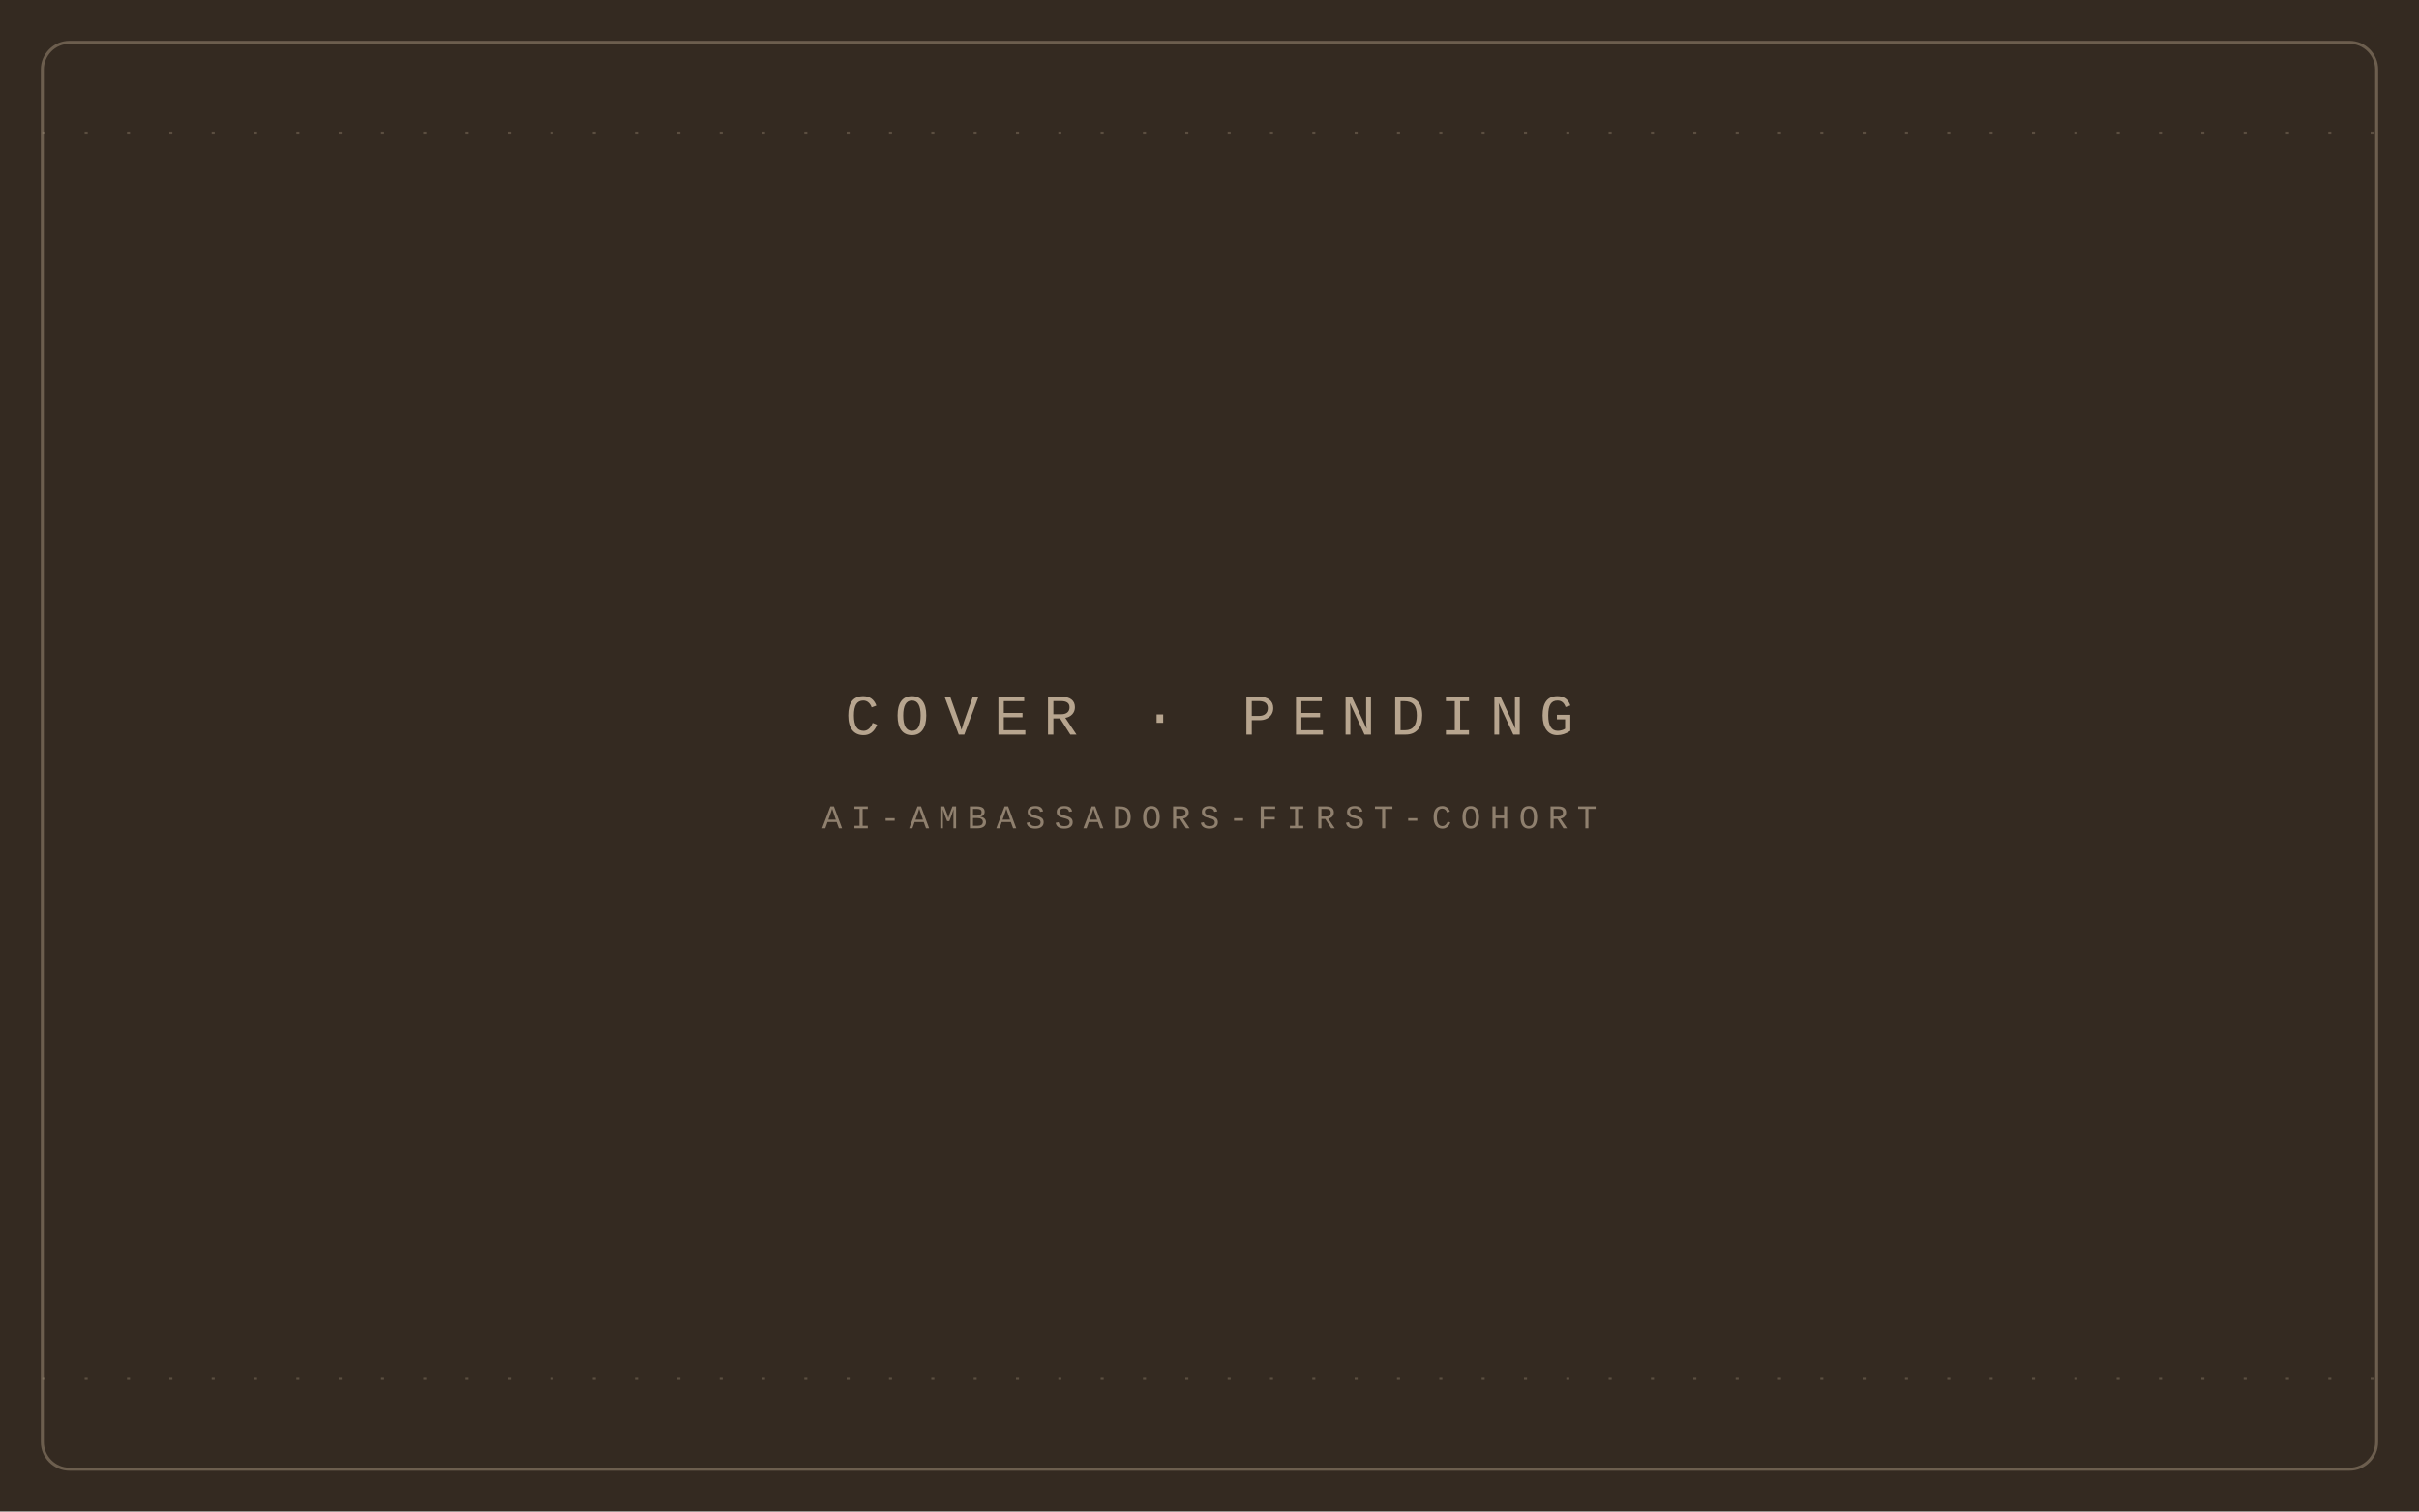
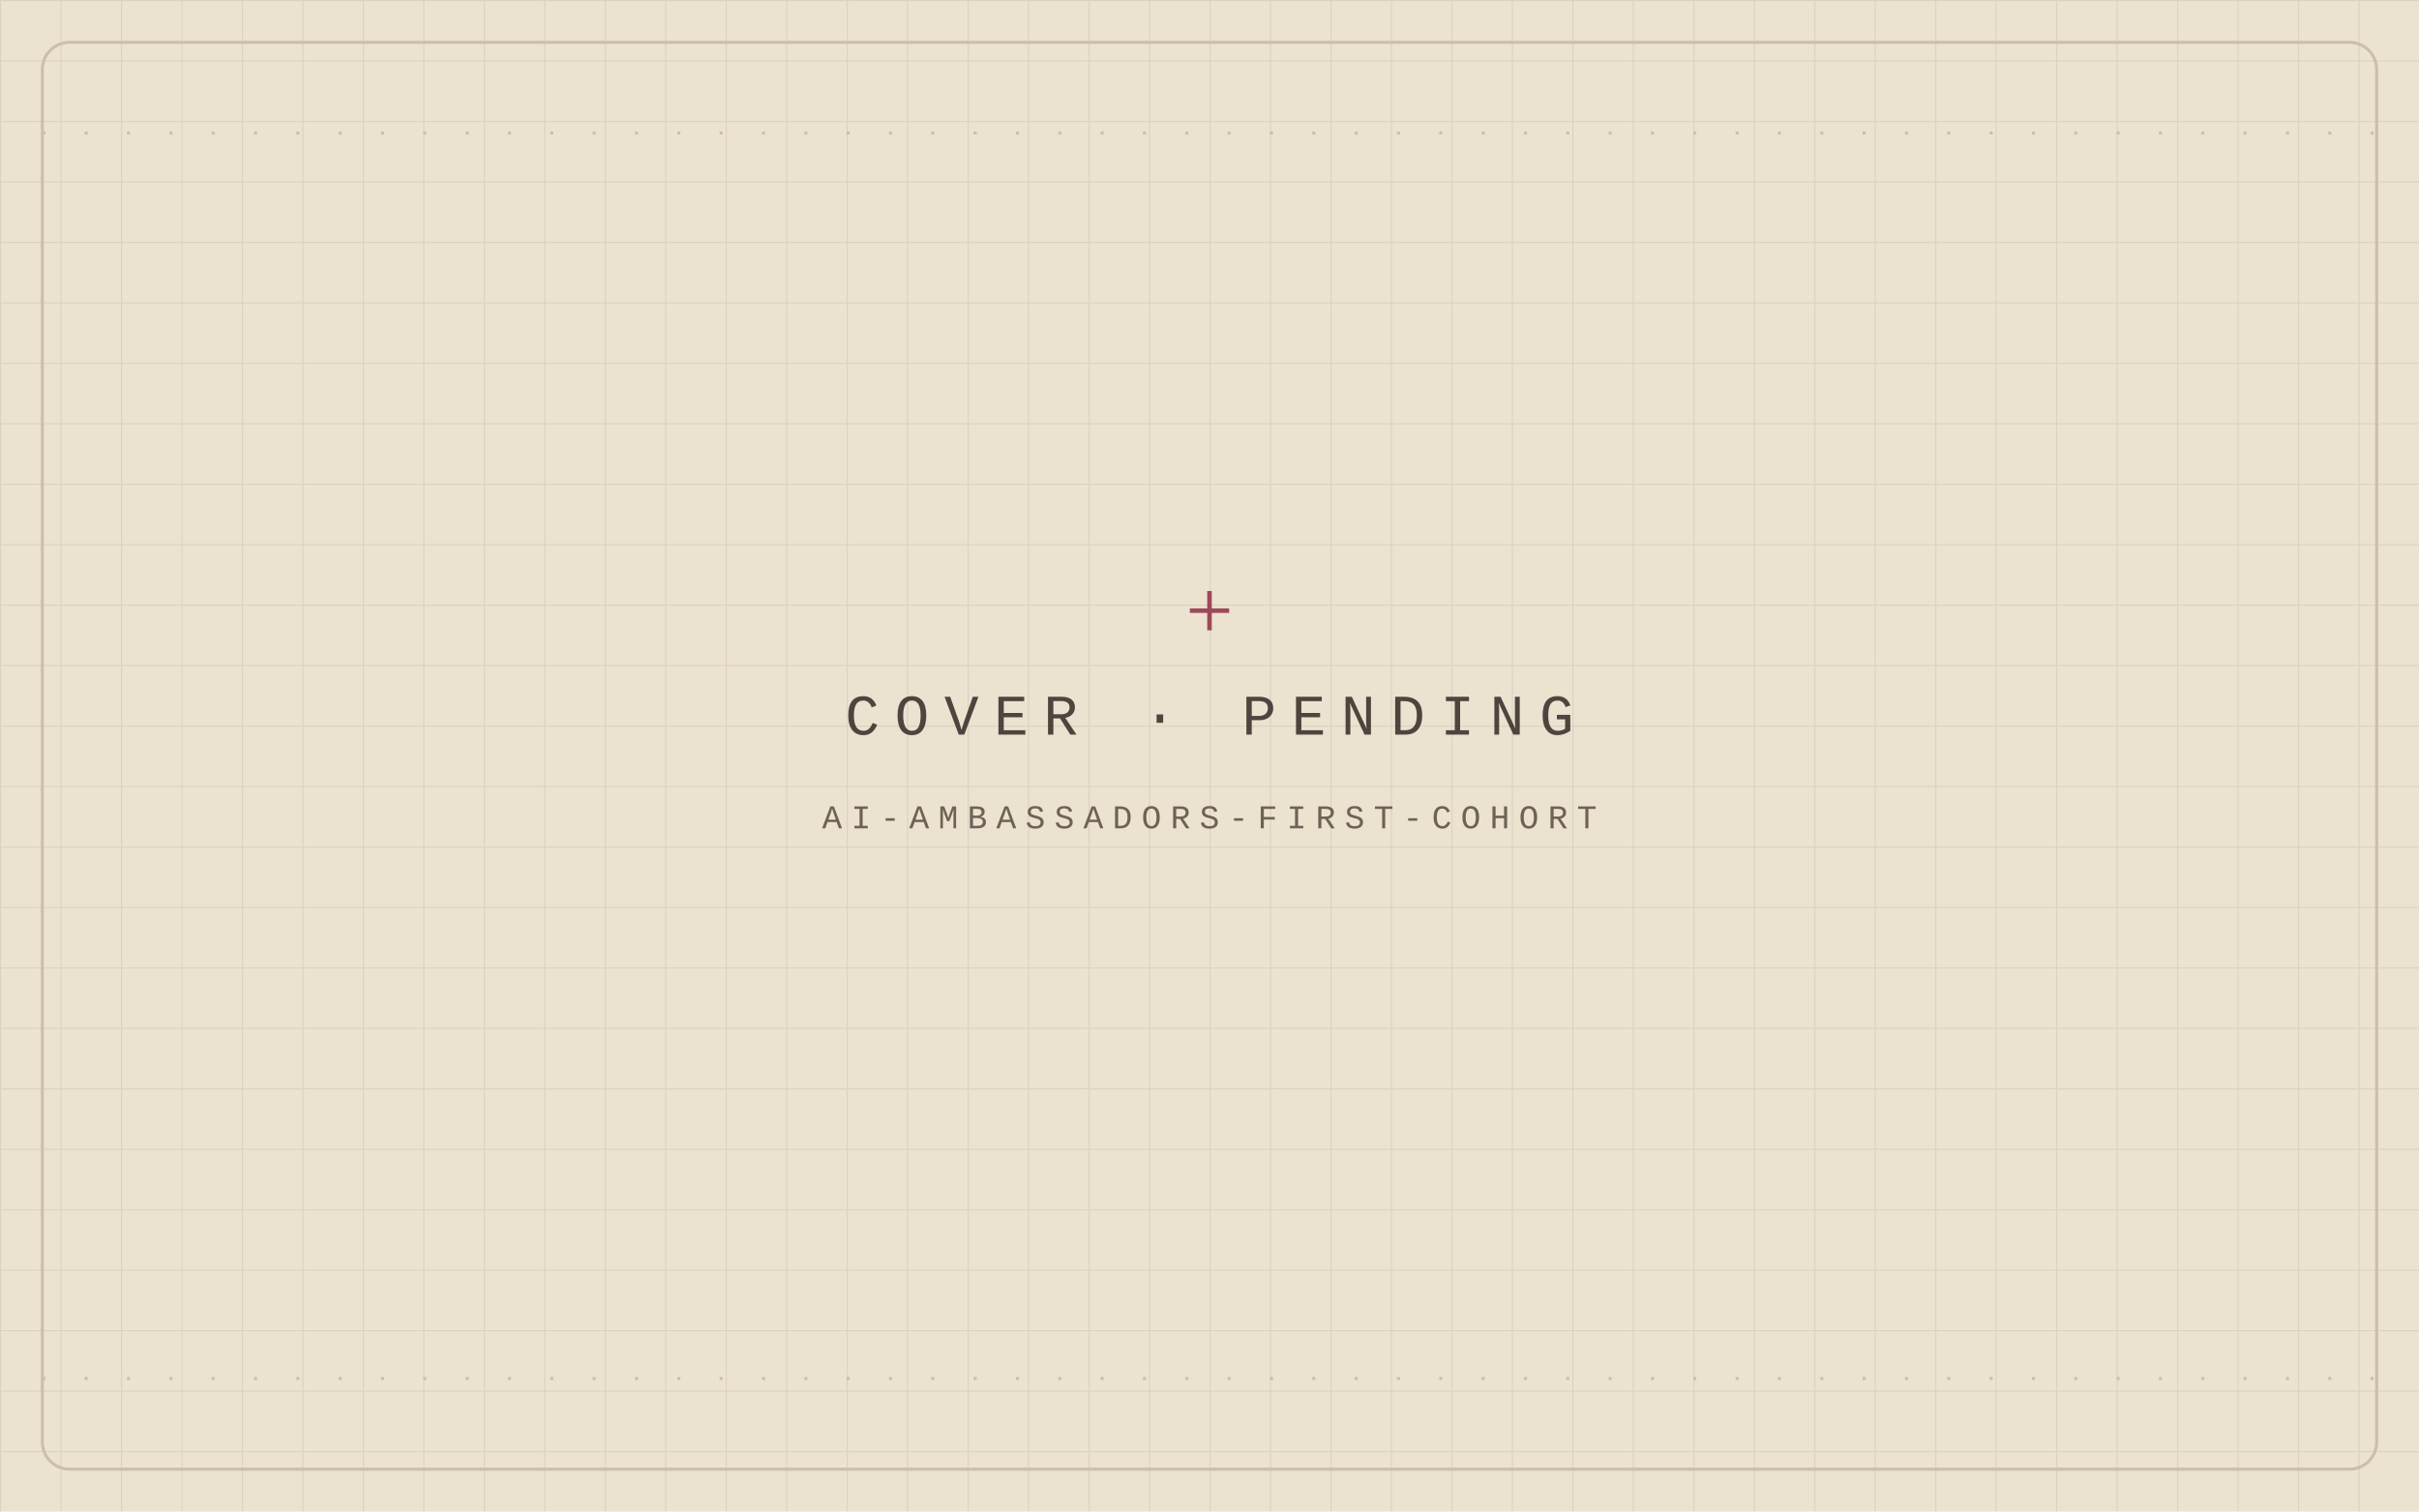
<svg xmlns="http://www.w3.org/2000/svg" width="1600" height="1000" viewBox="0 0 1600 1000" role="img" aria-label="Placeholder image">
-   <rect width="1600" height="1000" fill="#342a21" />
-   <rect x="28" y="28" width="1544" height="944" fill="none" stroke="#a5937d" stroke-opacity="0.5" stroke-width="2" rx="18" />
-   <line x1="28" y1="88" x2="1572" y2="88" stroke="#a5937d" stroke-opacity="0.35" stroke-width="2" stroke-dasharray="2 26" />
-   <line x1="28" y1="912" x2="1572" y2="912" stroke="#a5937d" stroke-opacity="0.35" stroke-width="2" stroke-dasharray="2 26" />
-   <text x="800" y="486" text-anchor="middle" font-family="'IBM Plex Mono','Courier New',monospace" font-size="38" letter-spacing="10" fill="#b7a58f">COVER · PENDING</text>
-   <text x="800" y="548" text-anchor="middle" font-family="'IBM Plex Mono','Courier New',monospace" font-size="22" letter-spacing="6" fill="#b7a58f" fill-opacity="0.7">AI-AMBASSADORS-FIRST-COHORT</text>
+   <defs>
+     <pattern id="ledger" width="40" height="40" patternUnits="userSpaceOnUse">
+       <path d="M40 0H0v40" fill="none" stroke="#2a241e" stroke-opacity="0.085" stroke-width="1.5" />
+     </pattern>
+   </defs>
+   <rect width="1600" height="1000" fill="#ece2d0" />
+   <rect width="1600" height="1000" fill="url(#ledger)" />
+   <rect x="28" y="28" width="1544" height="944" fill="none" stroke="#cbbfa8" stroke-width="2" rx="18" />
+   <line x1="28" y1="88" x2="1572" y2="88" stroke="#cbbfa8" stroke-width="2" stroke-dasharray="2 26" />
+   <line x1="28" y1="912" x2="1572" y2="912" stroke="#cbbfa8" stroke-width="2" stroke-dasharray="2 26" />
+   <path d="M787 404h26M800 391v26" stroke="#8e2f45" stroke-opacity="0.85" stroke-width="3" />
+   <text x="800" y="486" text-anchor="middle" font-family="'IBM Plex Mono','Courier New',monospace" font-size="38" letter-spacing="10" fill="#2a241e" fill-opacity="0.82">COVER · PENDING</text>
+   <text x="800" y="548" text-anchor="middle" font-family="'IBM Plex Mono','Courier New',monospace" font-size="22" letter-spacing="6" fill="#6e6257">AI-AMBASSADORS-FIRST-COHORT</text>
</svg>
